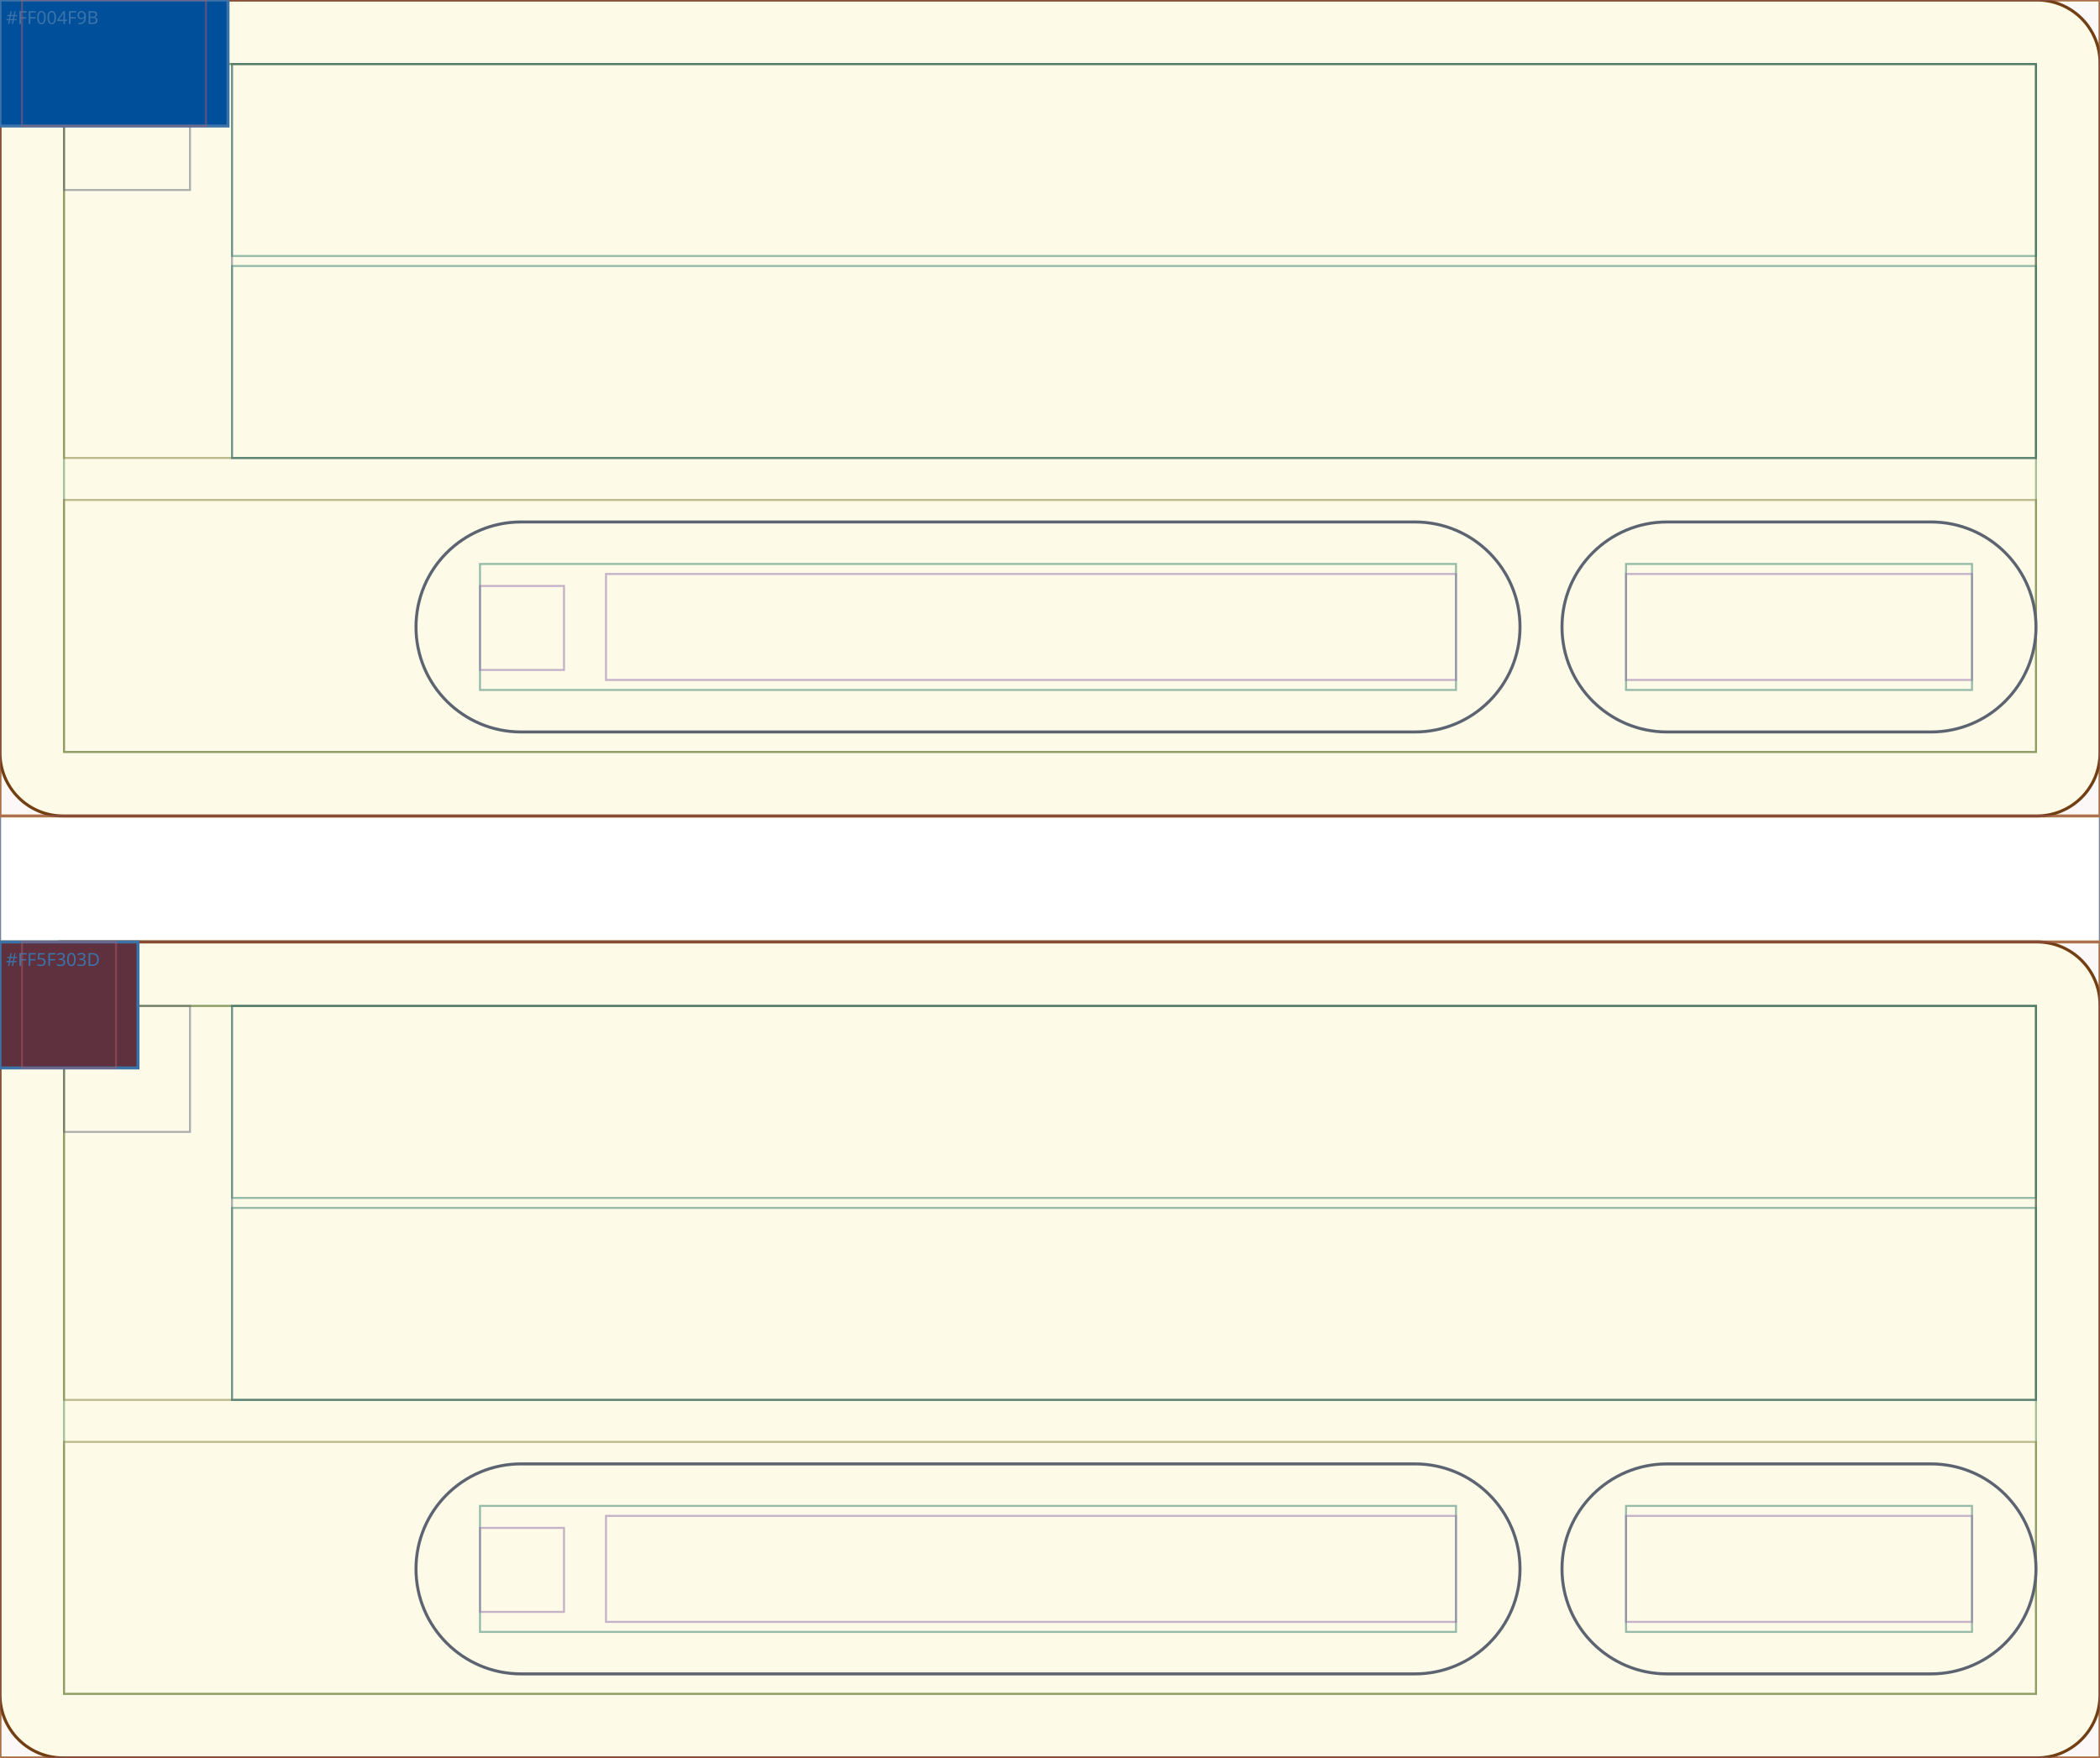
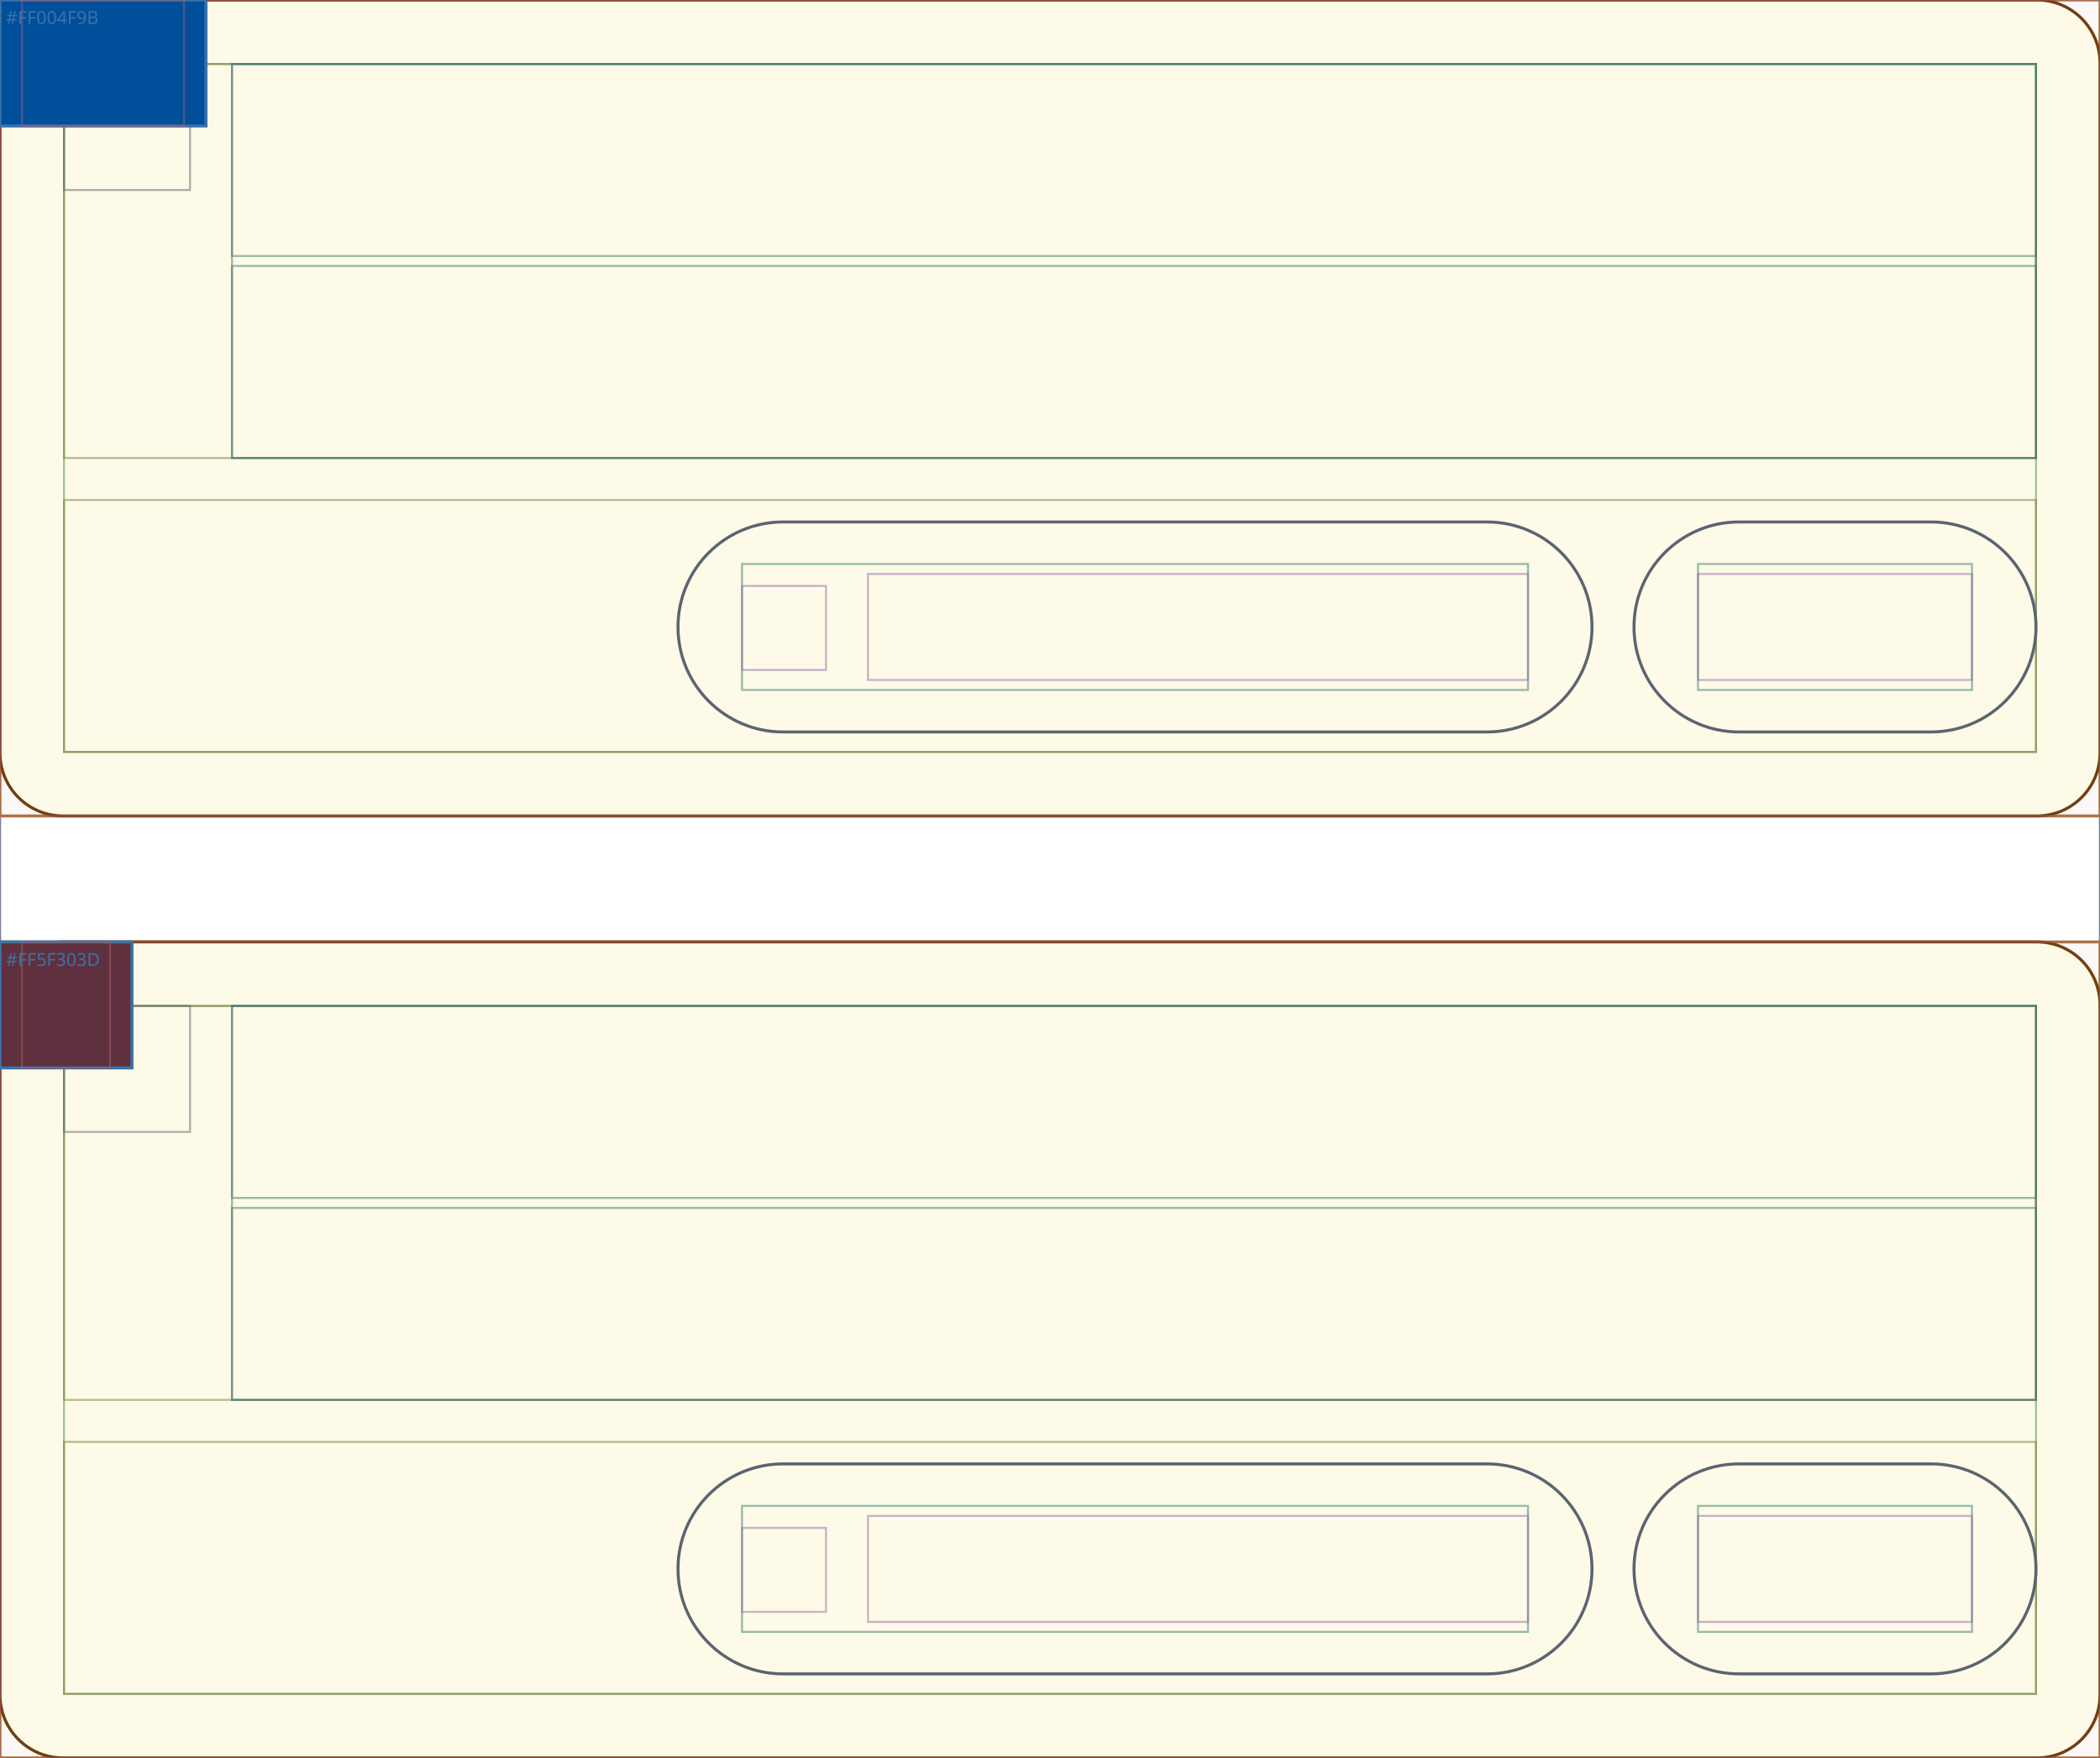
<svg xmlns="http://www.w3.org/2000/svg" viewBox="0 0 1050 879" width="1050" height="879" role="img" aria-label="warning-banner-inline-notification-card-long-text-clipped-preview layout wireframe">
  <rect width="1050" height="879" fill="#ffffff" />
  <g>
    <rect x="0" y="0" width="1050" height="879" fill="none" fill-opacity="0" stroke="#5B6470" stroke-width="1" stroke-opacity="0.5" />
  </g>
  <g>
    <rect x="0" y="0" width="1050" height="879" fill="none" fill-opacity="0" stroke="#2E7D6B" stroke-width="1" stroke-opacity="0.5" />
  </g>
  <g>
    <rect x="0" y="0" width="1050" height="879" fill="none" fill-opacity="0" stroke="#8E6BA8" stroke-width="1" stroke-opacity="0.5" />
  </g>
  <g>
    <rect x="0" y="0" width="1050" height="408" fill="#FCF8F8" fill-opacity="1" stroke="#B0813B" stroke-width="1.5" stroke-opacity="1" />
    <text x="3" y="12" font-family="system-ui, sans-serif" font-size="9" fill="#B0813B">#FFFCF8F8</text>
  </g>
  <g>
    <path d="M31.5,0 H1018.5 A31.5,31.5 0 0 1 1050,31.5 V376.5 A31.5,31.5 0 0 1 1018.5,408 H31.5 A31.5,31.5 0 0 1 0,376.5 V31.5 A31.5,31.5 0 0 1 31.5,0 Z" fill="#FEFAE8" fill-opacity="1" stroke="#713F12" stroke-width="1.5" stroke-opacity="1" />
    <text x="3" y="12" font-family="system-ui, sans-serif" font-size="9" fill="#713F12">#FFFEFAE8</text>
  </g>
  <g>
    <rect x="0" y="0" width="1050" height="408" fill="none" fill-opacity="0" stroke="#A85B6B" stroke-width="1" stroke-opacity="0.5" />
  </g>
  <g>
    <rect x="32" y="32" width="986" height="344" fill="none" fill-opacity="0" stroke="#4F8A4A" stroke-width="1" stroke-opacity="0.5" />
  </g>
  <g>
    <rect x="32" y="32" width="986" height="197" fill="none" fill-opacity="0" stroke="#7A7A33" stroke-width="1" stroke-opacity="0.5" />
  </g>
  <g>
    <rect x="32" y="32" width="63" height="63" fill="none" fill-opacity="0" stroke="#5B6470" stroke-width="1" stroke-opacity="0.5" />
  </g>
  <g>
    <rect x="116" y="32" width="902" height="197" fill="none" fill-opacity="0" stroke="#5B6470" stroke-width="1" stroke-opacity="0.5" />
  </g>
  <g>
    <rect x="116" y="32" width="902" height="96" fill="none" fill-opacity="0" stroke="#2E7D6B" stroke-width="1" stroke-opacity="0.5" />
  </g>
  <g>
    <rect x="116" y="133" width="902" height="96" fill="none" fill-opacity="0" stroke="#2E7D6B" stroke-width="1" stroke-opacity="0.5" />
  </g>
  <g>
    <rect x="32" y="250" width="986" height="126" fill="none" fill-opacity="0" stroke="#7A7A33" stroke-width="1" stroke-opacity="0.5" />
  </g>
  <g>
-     <path d="M260.5,261 H707.5 A52.5,52.5 0 0 1 760,313.5 V313.5 A52.5,52.5 0 0 1 707.5,366 H260.5 A52.5,52.5 0 0 1 208,313.5 V313.5 A52.5,52.5 0 0 1 260.5,261 Z" fill="none" fill-opacity="0" stroke="#5B6470" stroke-width="1.5" stroke-opacity="1" />
+     <path d="M391.5,261 H743.5 A52.5,52.5 0 0 1 796,313.5 V313.5 A52.5,52.5 0 0 1 743.5,366 H391.5 A52.5,52.5 0 0 1 339,313.5 V313.5 A52.5,52.5 0 0 1 391.5,261 Z" fill="none" fill-opacity="0" stroke="#5B6470" stroke-width="1.5" stroke-opacity="1" />
  </g>
  <g>
-     <rect x="240" y="282" width="488" height="63" fill="none" fill-opacity="0" stroke="#2E7D6B" stroke-width="1" stroke-opacity="0.5" />
+     <rect x="371" y="282" width="393" height="63" fill="none" fill-opacity="0" stroke="#2E7D6B" stroke-width="1" stroke-opacity="0.5" />
  </g>
  <g>
-     <rect x="240" y="293" width="42" height="42" fill="none" fill-opacity="0" stroke="#8E6BA8" stroke-width="1" stroke-opacity="0.5" />
+     <rect x="371" y="293" width="42" height="42" fill="none" fill-opacity="0" stroke="#8E6BA8" stroke-width="1" stroke-opacity="0.5" />
  </g>
  <g>
-     <rect x="303" y="287" width="425" height="53" fill="none" fill-opacity="0" stroke="#8E6BA8" stroke-width="1" stroke-opacity="0.5" />
+     <rect x="434" y="287" width="330" height="53" fill="none" fill-opacity="0" stroke="#8E6BA8" stroke-width="1" stroke-opacity="0.5" />
  </g>
  <g>
-     <path d="M833.5,261 H965.5 A52.5,52.5 0 0 1 1018,313.5 V313.5 A52.5,52.5 0 0 1 965.5,366 H833.5 A52.5,52.5 0 0 1 781,313.5 V313.5 A52.5,52.5 0 0 1 833.5,261 Z" fill="none" fill-opacity="0" stroke="#5B6470" stroke-width="1.5" stroke-opacity="1" />
+     <path d="M869.5,261 H965.5 A52.5,52.5 0 0 1 1018,313.5 V313.5 A52.5,52.5 0 0 1 965.5,366 H869.5 A52.5,52.5 0 0 1 817,313.5 V313.5 A52.5,52.5 0 0 1 869.5,261 Z" fill="none" fill-opacity="0" stroke="#5B6470" stroke-width="1.5" stroke-opacity="1" />
  </g>
  <g>
-     <rect x="813" y="282" width="173" height="63" fill="none" fill-opacity="0" stroke="#2E7D6B" stroke-width="1" stroke-opacity="0.5" />
+     <rect x="849" y="282" width="137" height="63" fill="none" fill-opacity="0" stroke="#2E7D6B" stroke-width="1" stroke-opacity="0.5" />
  </g>
  <g>
-     <rect x="813" y="287" width="173" height="53" fill="none" fill-opacity="0" stroke="#8E6BA8" stroke-width="1" stroke-opacity="0.5" />
+     <rect x="849" y="287" width="137" height="53" fill="none" fill-opacity="0" stroke="#8E6BA8" stroke-width="1" stroke-opacity="0.5" />
  </g>
  <g>
-     <rect x="0" y="0" width="114" height="63" fill="#004F9B" fill-opacity="1" stroke="#3B72A8" stroke-width="1.5" stroke-opacity="1" />
+     <rect x="0" y="0" width="103" height="63" fill="#004F9B" fill-opacity="1" stroke="#3B72A8" stroke-width="1.5" stroke-opacity="1" />
    <text x="3" y="12" font-family="system-ui, sans-serif" font-size="9" fill="#3B72A8">#FF004F9B</text>
  </g>
  <g>
-     <rect x="11" y="0" width="92" height="63" fill="none" fill-opacity="0" stroke="#A85B6B" stroke-width="1" stroke-opacity="0.5" />
+     <rect x="11" y="0" width="81" height="63" fill="none" fill-opacity="0" stroke="#A85B6B" stroke-width="1" stroke-opacity="0.5" />
  </g>
  <g>
    <rect x="0" y="471" width="1050" height="408" fill="#FCF8F8" fill-opacity="1" stroke="#B0813B" stroke-width="1.5" stroke-opacity="1" />
    <text x="3" y="483" font-family="system-ui, sans-serif" font-size="9" fill="#B0813B">#FFFCF8F8</text>
  </g>
  <g>
    <path d="M31.5,471 H1018.5 A31.5,31.5 0 0 1 1050,502.5 V847.5 A31.5,31.5 0 0 1 1018.5,879 H31.5 A31.5,31.5 0 0 1 0,847.5 V502.5 A31.5,31.5 0 0 1 31.5,471 Z" fill="#FEFAE8" fill-opacity="1" stroke="#713F12" stroke-width="1.5" stroke-opacity="1" />
    <text x="3" y="483" font-family="system-ui, sans-serif" font-size="9" fill="#713F12">#FFFEFAE8</text>
  </g>
  <g>
    <rect x="0" y="471" width="1050" height="408" fill="none" fill-opacity="0" stroke="#A85B6B" stroke-width="1" stroke-opacity="0.5" />
  </g>
  <g>
    <rect x="32" y="503" width="986" height="344" fill="none" fill-opacity="0" stroke="#4F8A4A" stroke-width="1" stroke-opacity="0.5" />
  </g>
  <g>
    <rect x="32" y="503" width="986" height="197" fill="none" fill-opacity="0" stroke="#7A7A33" stroke-width="1" stroke-opacity="0.5" />
  </g>
  <g>
    <rect x="32" y="503" width="63" height="63" fill="none" fill-opacity="0" stroke="#5B6470" stroke-width="1" stroke-opacity="0.5" />
  </g>
  <g>
    <rect x="116" y="503" width="902" height="197" fill="none" fill-opacity="0" stroke="#5B6470" stroke-width="1" stroke-opacity="0.5" />
  </g>
  <g>
    <rect x="116" y="503" width="902" height="96" fill="none" fill-opacity="0" stroke="#2E7D6B" stroke-width="1" stroke-opacity="0.5" />
  </g>
  <g>
    <rect x="116" y="604" width="902" height="96" fill="none" fill-opacity="0" stroke="#2E7D6B" stroke-width="1" stroke-opacity="0.5" />
  </g>
  <g>
    <rect x="32" y="721" width="986" height="126" fill="none" fill-opacity="0" stroke="#7A7A33" stroke-width="1" stroke-opacity="0.5" />
  </g>
  <g>
-     <path d="M260.5,732 H707.5 A52.5,52.5 0 0 1 760,784.5 V784.5 A52.5,52.5 0 0 1 707.5,837 H260.5 A52.5,52.5 0 0 1 208,784.5 V784.5 A52.5,52.5 0 0 1 260.5,732 Z" fill="none" fill-opacity="0" stroke="#5B6470" stroke-width="1.5" stroke-opacity="1" />
+     <path d="M391.5,732 H743.5 A52.5,52.5 0 0 1 796,784.5 V784.5 A52.5,52.5 0 0 1 743.5,837 H391.5 A52.5,52.5 0 0 1 339,784.5 V784.5 A52.5,52.5 0 0 1 391.5,732 Z" fill="none" fill-opacity="0" stroke="#5B6470" stroke-width="1.5" stroke-opacity="1" />
  </g>
  <g>
-     <rect x="240" y="753" width="488" height="63" fill="none" fill-opacity="0" stroke="#2E7D6B" stroke-width="1" stroke-opacity="0.5" />
+     <rect x="371" y="753" width="393" height="63" fill="none" fill-opacity="0" stroke="#2E7D6B" stroke-width="1" stroke-opacity="0.5" />
  </g>
  <g>
-     <rect x="240" y="764" width="42" height="42" fill="none" fill-opacity="0" stroke="#8E6BA8" stroke-width="1" stroke-opacity="0.5" />
+     <rect x="371" y="764" width="42" height="42" fill="none" fill-opacity="0" stroke="#8E6BA8" stroke-width="1" stroke-opacity="0.5" />
  </g>
  <g>
-     <rect x="303" y="758" width="425" height="53" fill="none" fill-opacity="0" stroke="#8E6BA8" stroke-width="1" stroke-opacity="0.5" />
+     <rect x="434" y="758" width="330" height="53" fill="none" fill-opacity="0" stroke="#8E6BA8" stroke-width="1" stroke-opacity="0.5" />
  </g>
  <g>
-     <path d="M833.5,732 H965.5 A52.5,52.5 0 0 1 1018,784.5 V784.5 A52.5,52.5 0 0 1 965.5,837 H833.5 A52.5,52.5 0 0 1 781,784.5 V784.5 A52.5,52.5 0 0 1 833.5,732 Z" fill="none" fill-opacity="0" stroke="#5B6470" stroke-width="1.5" stroke-opacity="1" />
+     <path d="M869.5,732 H965.5 A52.5,52.5 0 0 1 1018,784.5 V784.5 A52.5,52.5 0 0 1 965.5,837 H869.5 A52.5,52.5 0 0 1 817,784.5 V784.5 A52.5,52.5 0 0 1 869.5,732 Z" fill="none" fill-opacity="0" stroke="#5B6470" stroke-width="1.5" stroke-opacity="1" />
  </g>
  <g>
-     <rect x="813" y="753" width="173" height="63" fill="none" fill-opacity="0" stroke="#2E7D6B" stroke-width="1" stroke-opacity="0.5" />
+     <rect x="849" y="753" width="137" height="63" fill="none" fill-opacity="0" stroke="#2E7D6B" stroke-width="1" stroke-opacity="0.5" />
  </g>
  <g>
-     <rect x="813" y="758" width="173" height="53" fill="none" fill-opacity="0" stroke="#8E6BA8" stroke-width="1" stroke-opacity="0.5" />
+     <rect x="849" y="758" width="137" height="53" fill="none" fill-opacity="0" stroke="#8E6BA8" stroke-width="1" stroke-opacity="0.5" />
  </g>
  <g>
-     <rect x="0" y="471" width="69" height="63" fill="#5F303D" fill-opacity="1" stroke="#3B72A8" stroke-width="1.5" stroke-opacity="1" />
+     <rect x="0" y="471" width="66" height="63" fill="#5F303D" fill-opacity="1" stroke="#3B72A8" stroke-width="1.5" stroke-opacity="1" />
    <text x="3" y="483" font-family="system-ui, sans-serif" font-size="9" fill="#3B72A8">#FF5F303D</text>
  </g>
  <g>
-     <rect x="11" y="471" width="47" height="63" fill="none" fill-opacity="0" stroke="#A85B6B" stroke-width="1" stroke-opacity="0.5" />
+     <rect x="11" y="471" width="44" height="63" fill="none" fill-opacity="0" stroke="#A85B6B" stroke-width="1" stroke-opacity="0.5" />
  </g>
</svg>
